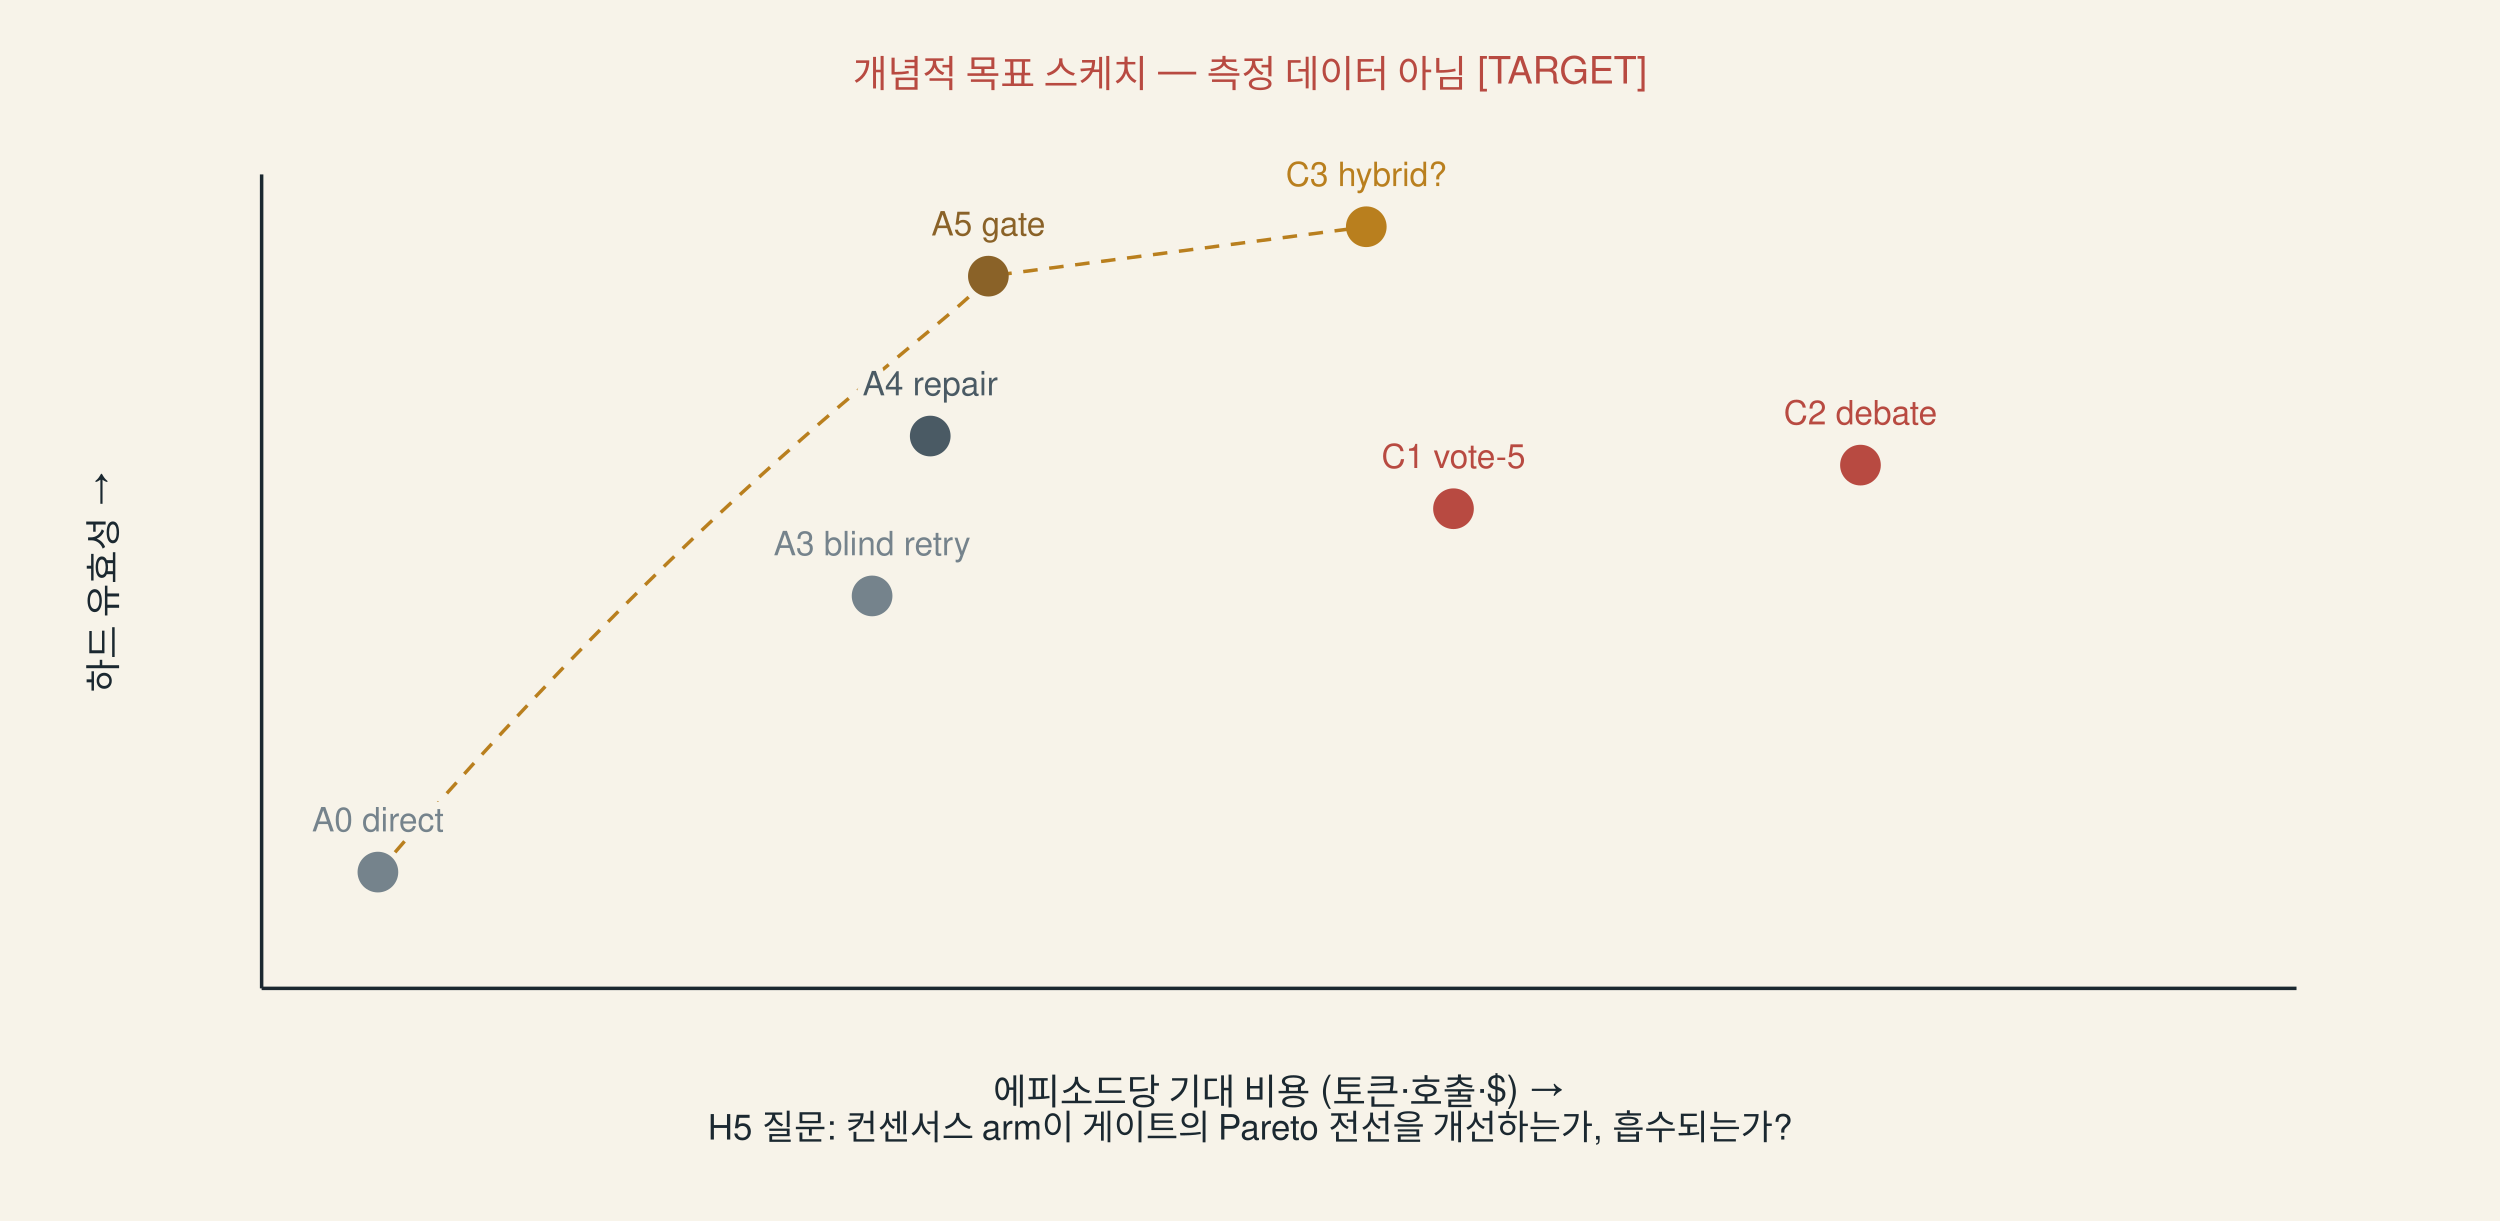
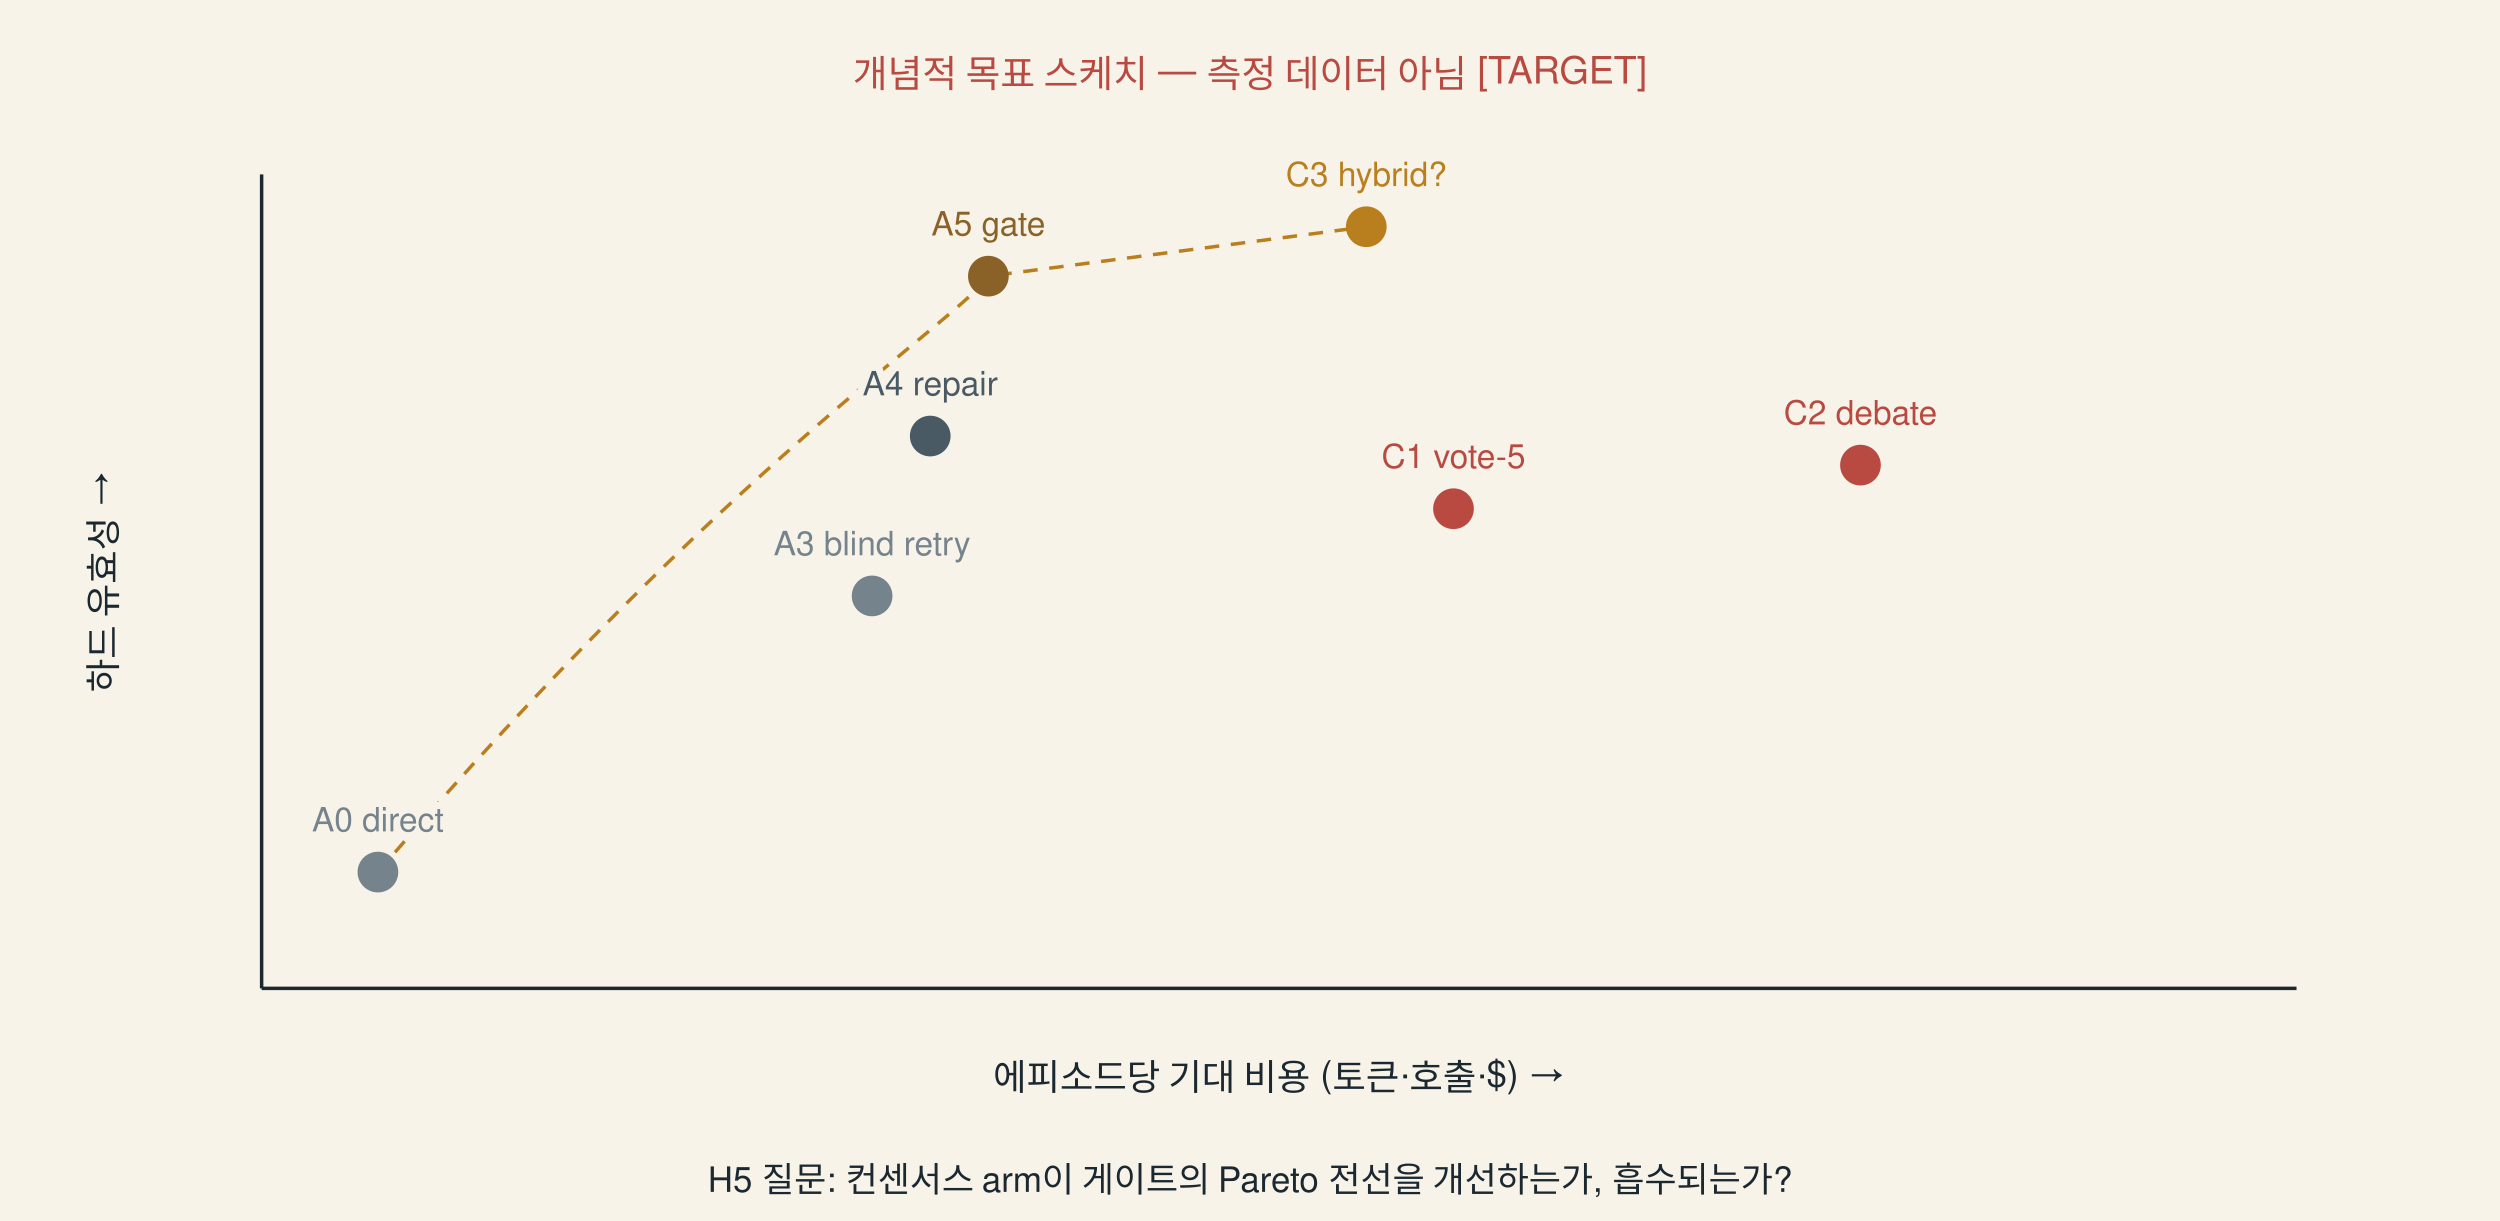
<svg xmlns="http://www.w3.org/2000/svg" width="860" height="420" viewBox="0 0 860 420" role="img" aria-labelledby="svg-title svg-desc" font-family="Noto Sans KR, Apple SD Gothic Neo, Helvetica, Arial, sans-serif">
  <rect x="0" y="0" width="860" height="420" fill="#F7F3E9" />
  <text x="430" y="30" text-anchor="middle" font-family="Noto Sans KR, Apple SD Gothic Neo, Helvetica, Arial, sans-serif" font-size="13" fill="#B84A41">개념적 목표 스케치 — 측정 데이터 아님 [TARGET]</text>
  <line x1="90" y1="340" x2="790" y2="340" stroke="#1B2830" stroke-width="1.2" />
  <line x1="90" y1="60" x2="90" y2="340" stroke="#1B2830" stroke-width="1.2" />
-   <text x="440.0" y="380" text-anchor="middle" font-family="Noto Sans KR, Apple SD Gothic Neo, Helvetica, Arial, sans-serif" font-size="12.5" fill="#1B2830">에피소드당 기대 비용 (토큰·호출·$) →</text>
+   <text x="440.0" y="375" text-anchor="middle" font-family="Noto Sans KR, Apple SD Gothic Neo, Helvetica, Arial, sans-serif" font-size="12.5" fill="#1B2830">에피소드당 기대 비용 (토큰·호출·$) →</text>
  <text x="40" y="200.0" text-anchor="middle" font-family="Noto Sans KR, Apple SD Gothic Neo, Helvetica, Arial, sans-serif" font-size="12.5" fill="#1B2830" transform="rotate(-90 40 200.0)">하드 유효성 →</text>
  <path class="connector" d="M130 300 C 250 160, 330 110, 340 95 L 470 78" fill="none" stroke="#B97F1E" stroke-width="1.2" stroke-dasharray="5 4" />
  <circle cx="130" cy="300" r="7" fill="#75838C" />
  <text x="130" y="286" text-anchor="middle" font-family="Noto Sans KR, Apple SD Gothic Neo, Helvetica, Arial, sans-serif" font-size="11.5" fill="#75838C" paint-order="stroke" stroke="#F7F3E9" stroke-width="5" stroke-linejoin="round">A0 direct</text>
  <circle cx="300" cy="205" r="7" fill="#75838C" />
  <text x="300" y="191" text-anchor="middle" font-family="Noto Sans KR, Apple SD Gothic Neo, Helvetica, Arial, sans-serif" font-size="11.5" fill="#75838C" paint-order="stroke" stroke="#F7F3E9" stroke-width="5" stroke-linejoin="round">A3 blind retry</text>
  <circle cx="500" cy="175" r="7" fill="#B84A41" />
  <text x="500" y="161" text-anchor="middle" font-family="Noto Sans KR, Apple SD Gothic Neo, Helvetica, Arial, sans-serif" font-size="11.5" fill="#B84A41" paint-order="stroke" stroke="#F7F3E9" stroke-width="5" stroke-linejoin="round">C1 vote-5</text>
  <circle cx="640" cy="160" r="7" fill="#B84A41" />
  <text x="640" y="146" text-anchor="middle" font-family="Noto Sans KR, Apple SD Gothic Neo, Helvetica, Arial, sans-serif" font-size="11.5" fill="#B84A41" paint-order="stroke" stroke="#F7F3E9" stroke-width="5" stroke-linejoin="round">C2 debate</text>
  <circle cx="320" cy="150" r="7" fill="#4A5A64" />
  <text x="320" y="136" text-anchor="middle" font-family="Noto Sans KR, Apple SD Gothic Neo, Helvetica, Arial, sans-serif" font-size="11.5" fill="#4A5A64" paint-order="stroke" stroke="#F7F3E9" stroke-width="5" stroke-linejoin="round">A4 repair</text>
  <circle cx="340" cy="95" r="7" fill="#8A6228" />
  <text x="340" y="81" text-anchor="middle" font-family="Noto Sans KR, Apple SD Gothic Neo, Helvetica, Arial, sans-serif" font-size="11.5" fill="#8A6228" paint-order="stroke" stroke="#F7F3E9" stroke-width="5" stroke-linejoin="round">A5 gate</text>
  <circle cx="470" cy="78" r="7" fill="#B97F1E" />
  <text x="470" y="64" text-anchor="middle" font-family="Noto Sans KR, Apple SD Gothic Neo, Helvetica, Arial, sans-serif" font-size="11.5" fill="#B97F1E" paint-order="stroke" stroke="#F7F3E9" stroke-width="5" stroke-linejoin="round">C3 hybrid?</text>
-   <text x="430" y="392" text-anchor="middle" font-family="Noto Sans KR, Apple SD Gothic Neo, Helvetica, Arial, sans-serif" font-size="12" fill="#1B2830">H5 질문: 컨센서스 arm이 게이트의 Pareto 전선을 개선하는가, 흡수되는가?</text>
+   <text x="430" y="410" text-anchor="middle" font-family="Noto Sans KR, Apple SD Gothic Neo, Helvetica, Arial, sans-serif" font-size="12" fill="#1B2830">H5 질문: 컨센서스 arm이 게이트의 Pareto 전선을 개선하는가, 흡수되는가?</text>
</svg>
